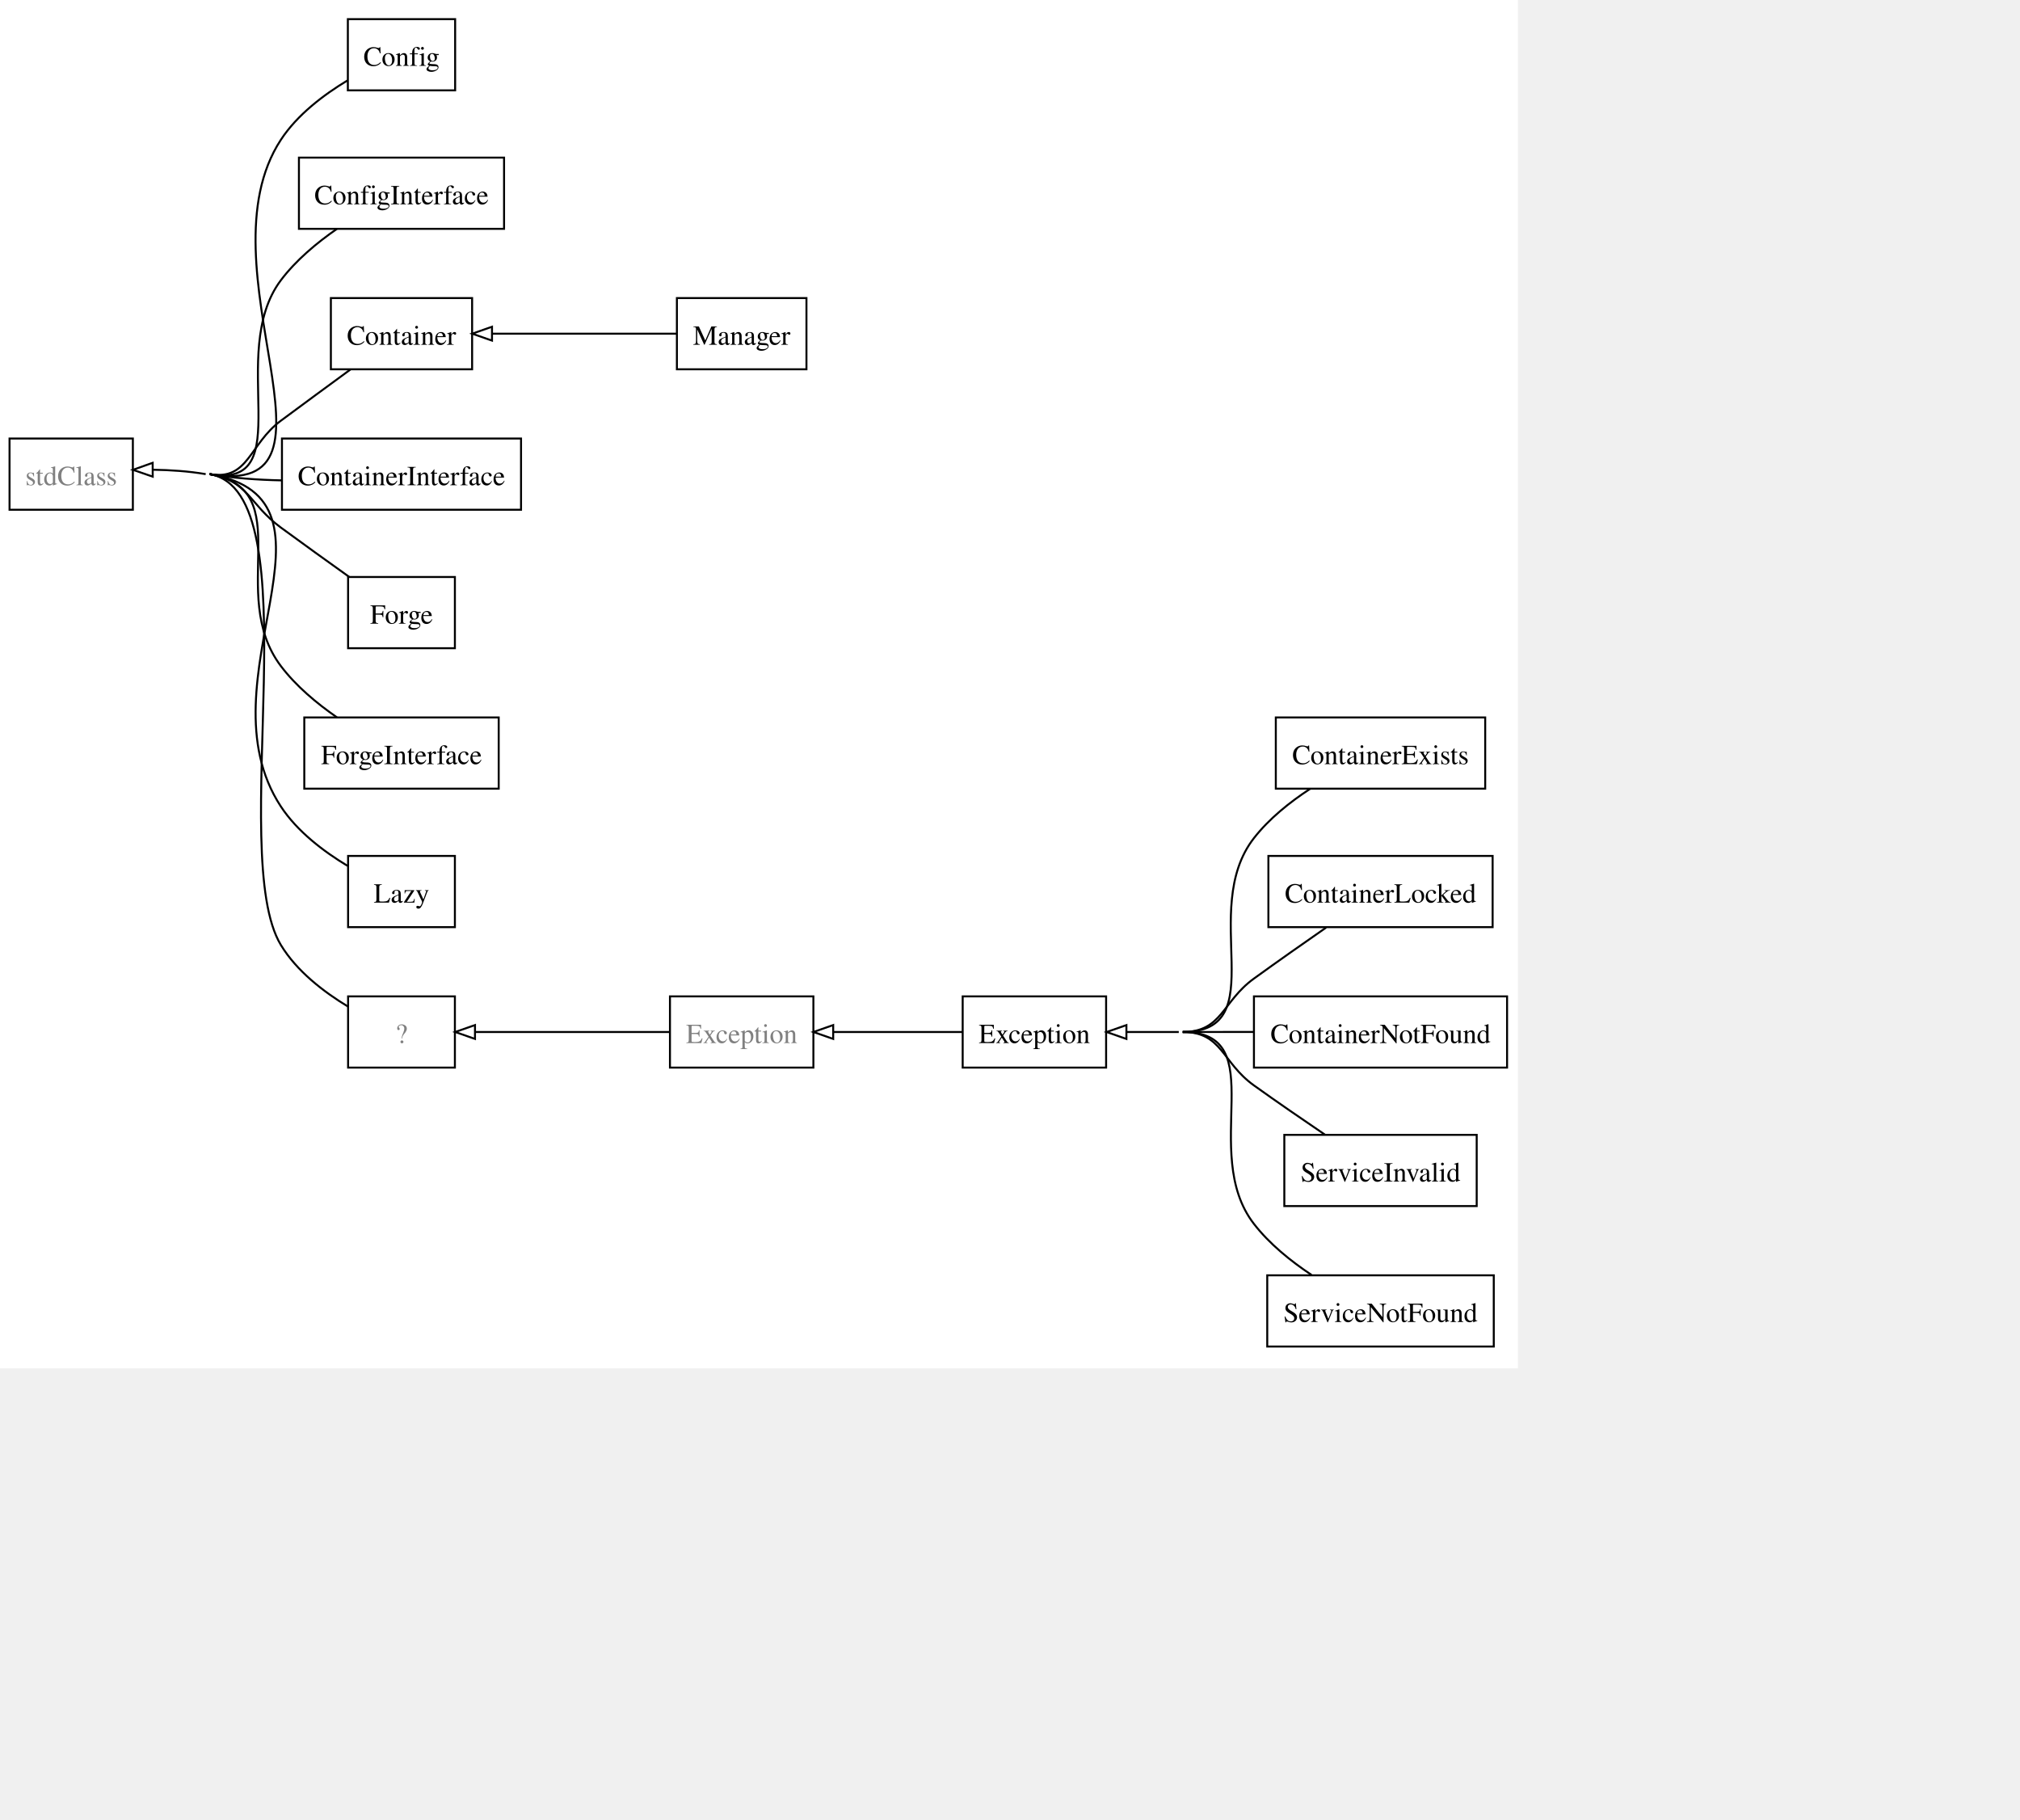
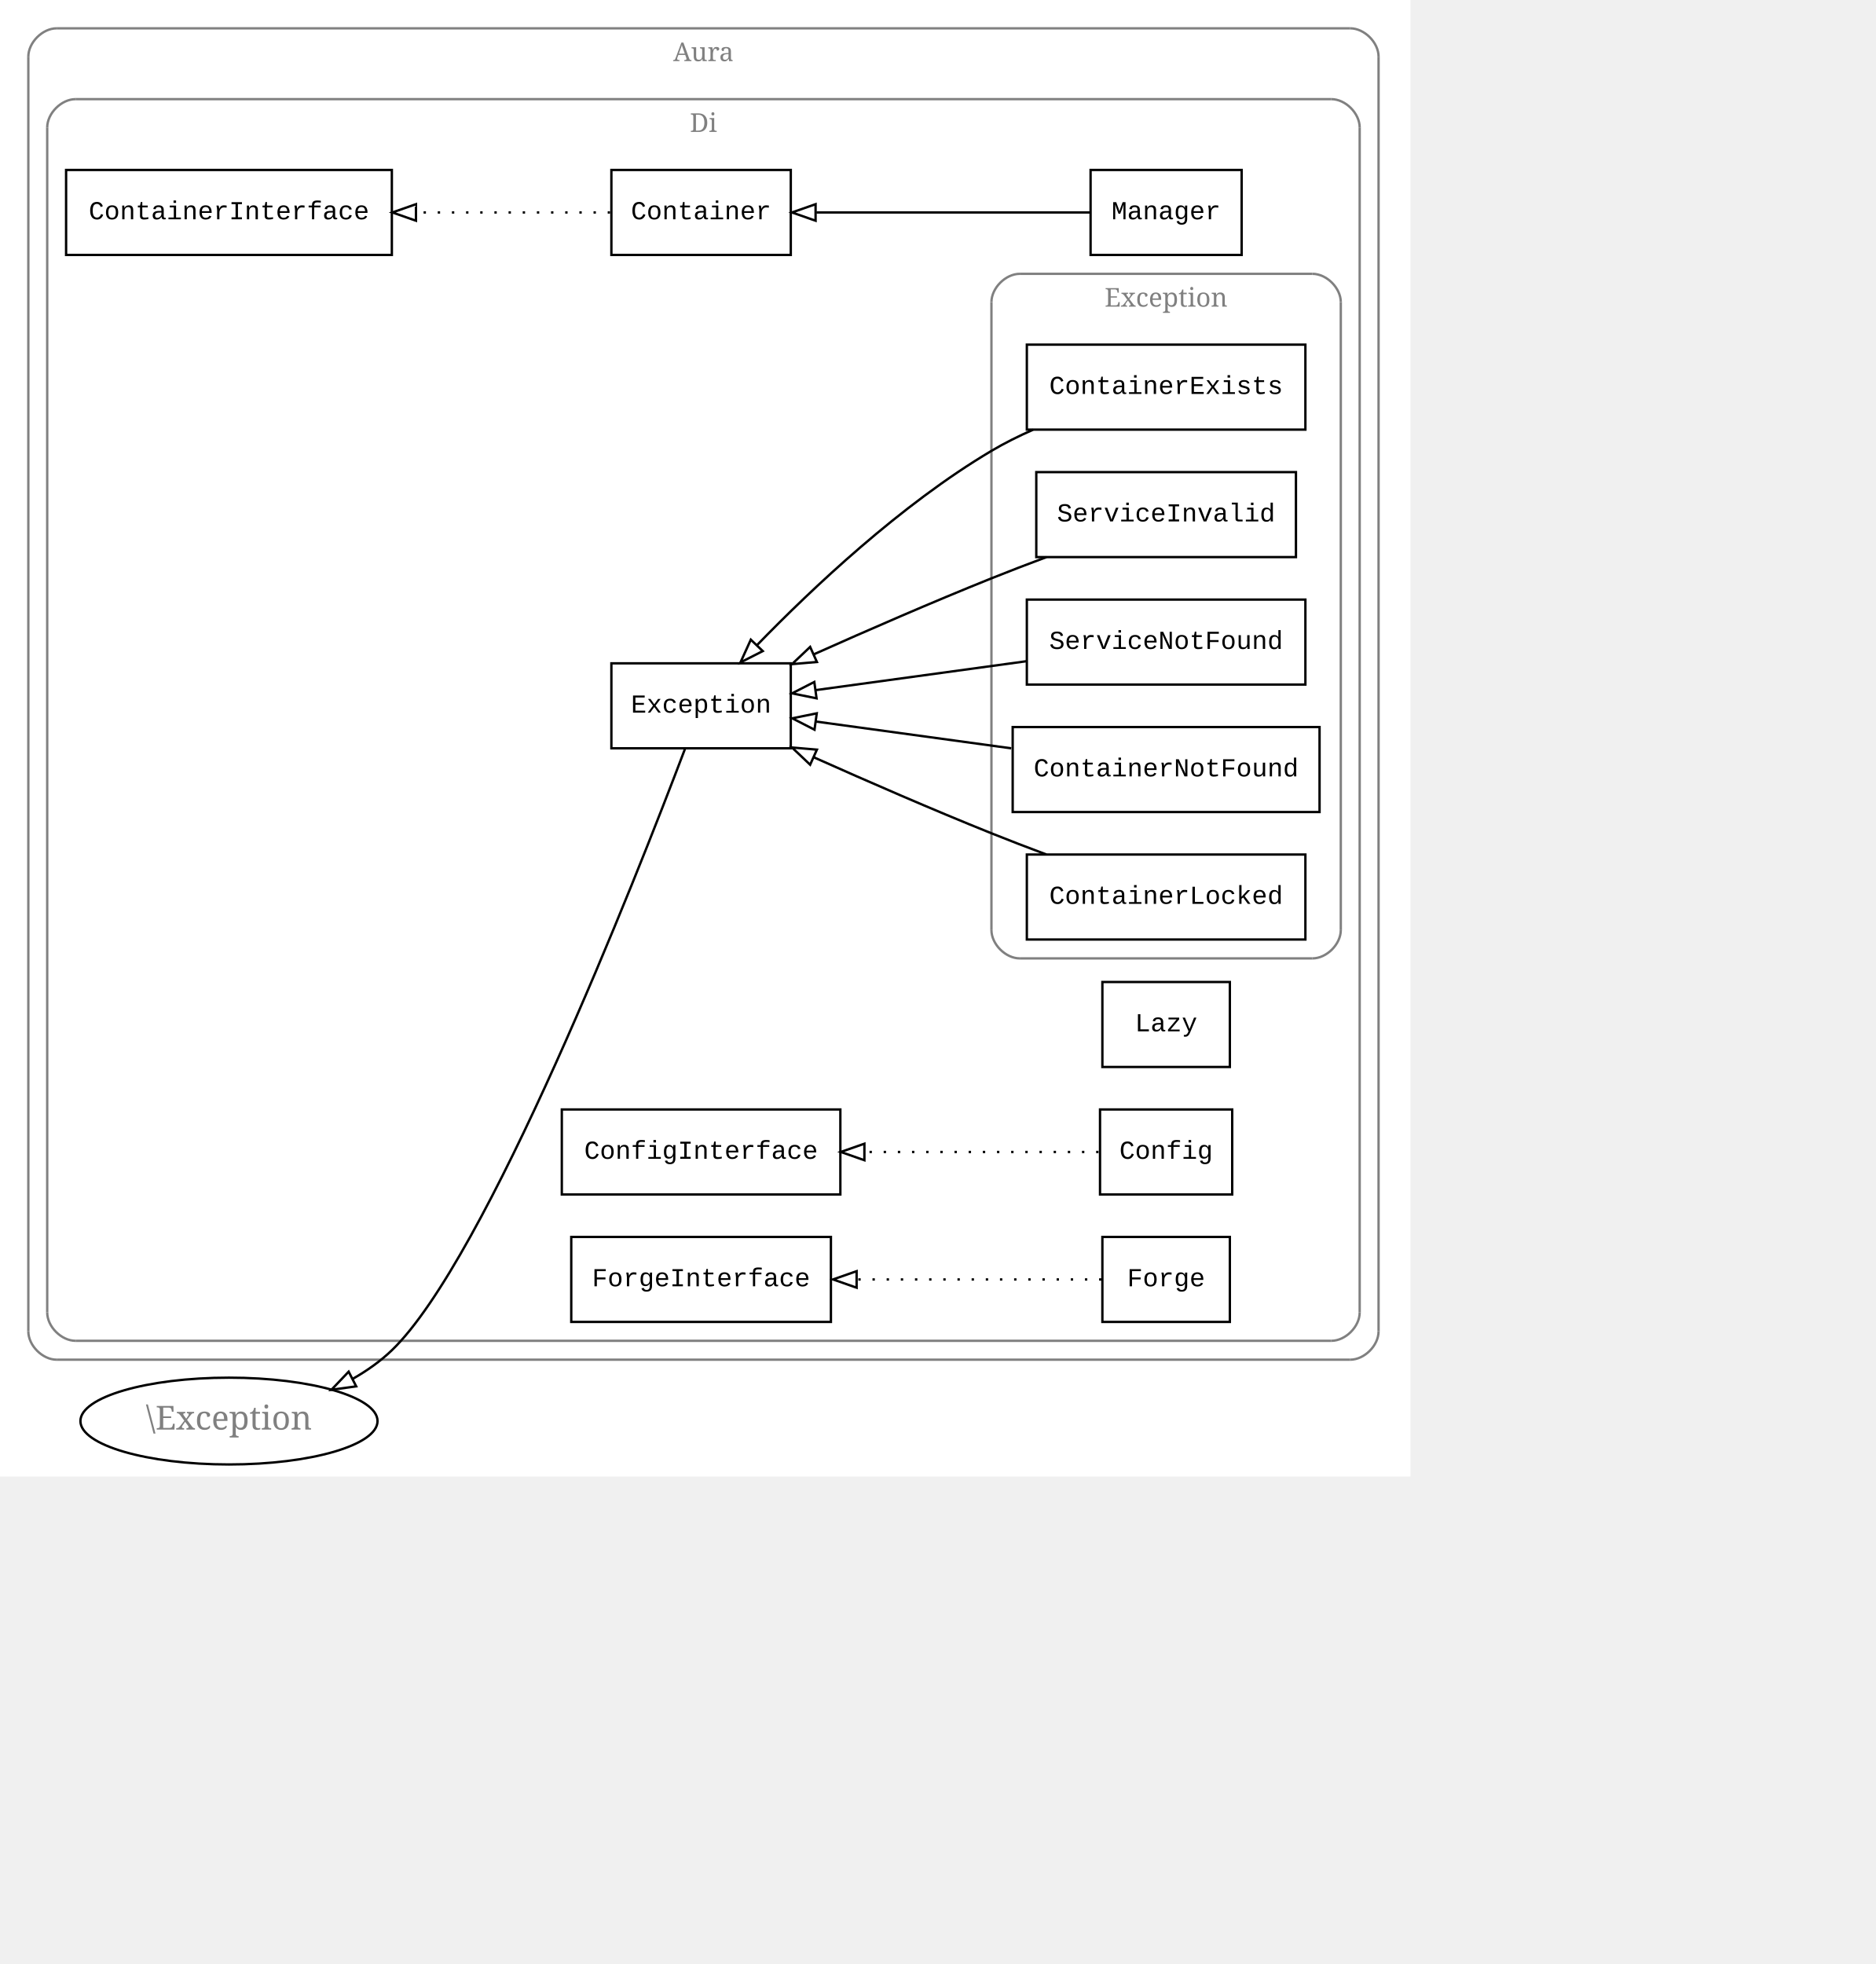
- <svg xmlns="http://www.w3.org/2000/svg" xmlns:xlink="http://www.w3.org/1999/xlink" width="766pt" height="690pt">
-   <g id="viewport" class="graph" transform="scale(1 1) rotate(0) translate(4 686.2)">
-     <polygon fill="white" stroke="white" points="-4,5 -4,-686.2 763,-686.2 763,5 -4,5" />
-     <g id="node1" class="node">
-       <polygon fill="white" stroke="black" points="63.177,-464.524 0.823,-464.524 0.823,-428.524 63.177,-428.524 63.177,-464.524" />
-       <text text-anchor="middle" x="32" y="-440.924" font-family="Times,serif" font-size="14.00" fill="gray">stdClass</text>
+ <svg xmlns="http://www.w3.org/2000/svg" xmlns:xlink="http://www.w3.org/1999/xlink" width="596pt" height="624pt">
+   <g id="viewport" class="graph" transform="scale(1 1) rotate(0) translate(4 620)">
+     <polygon fill="white" stroke="white" points="-4,5 -4,-620 593,-620 593,5 -4,5" />
+     <g id="graph2" class="cluster">
+       <polyline fill="none" stroke="gray" points="20,-44 568,-44 " />
+       <path fill="none" stroke="gray" d="M568,-44C574,-44 580,-50 580,-56" />
+       <polyline fill="none" stroke="gray" points="580,-56 580,-596 " />
+       <path fill="none" stroke="gray" d="M580,-596C580,-602 574,-608 568,-608" />
+       <polyline fill="none" stroke="gray" points="568,-608 20,-608 " />
+       <path fill="none" stroke="gray" d="M20,-608C14,-608 8,-602 8,-596" />
+       <polyline fill="none" stroke="gray" points="8,-596 8,-56 " />
+       <path fill="none" stroke="gray" d="M8,-56C8,-50 14,-44 20,-44" />
+       <text text-anchor="middle" x="294" y="-594.1" font-family="Times Roman,serif" font-size="11.00" fill="gray">Aura</text>
    </g>
-     <g id="node2" class="node">
-       <a xlink:href="_src_Config.html" xlink:title="Config" target="_top">
-         <polygon fill="white" stroke="black" points="226.124,-676.524 171.876,-676.524 171.876,-640.524 226.124,-640.524 226.124,-676.524" />
-         <text text-anchor="middle" x="199" y="-652.924" font-family="Times,serif" font-size="14.00">Config</text>
+     <g id="graph3" class="cluster">
+       <polyline fill="none" stroke="gray" points="28,-52 560,-52 " />
+       <path fill="none" stroke="gray" d="M560,-52C566,-52 572,-58 572,-64" />
+       <polyline fill="none" stroke="gray" points="572,-64 572,-566 " />
+       <path fill="none" stroke="gray" d="M572,-566C572,-572 566,-578 560,-578" />
+       <polyline fill="none" stroke="gray" points="560,-578 28,-578 " />
+       <path fill="none" stroke="gray" d="M28,-578C22,-578 16,-572 16,-566" />
+       <polyline fill="none" stroke="gray" points="16,-566 16,-64 " />
+       <path fill="none" stroke="gray" d="M16,-64C16,-58 22,-52 28,-52" />
+       <text text-anchor="middle" x="294" y="-564.1" font-family="Times Roman,serif" font-size="11.00" fill="gray">Di</text>
+     </g>
+     <g id="graph4" class="cluster">
+       <polyline fill="none" stroke="gray" points="428,-214 552,-214 " />
+       <path fill="none" stroke="gray" d="M552,-214C558,-214 564,-220 564,-226" />
+       <polyline fill="none" stroke="gray" points="564,-226 564,-492 " />
+       <path fill="none" stroke="gray" d="M564,-492C564,-498 558,-504 552,-504" />
+       <polyline fill="none" stroke="gray" points="552,-504 428,-504 " />
+       <path fill="none" stroke="gray" d="M428,-504C422,-504 416,-498 416,-492" />
+       <polyline fill="none" stroke="gray" points="416,-492 416,-226 " />
+       <path fill="none" stroke="gray" d="M416,-226C416,-220 422,-214 428,-214" />
+       <text text-anchor="middle" x="490" y="-490.1" font-family="Times Roman,serif" font-size="11.00" fill="gray">Exception</text>
+     </g>
+     <g id="node4" class="node">
+       <a xlink:href="db_src_Exception_ContainerExists.html" xlink:title="ContainerExists" target="_parent">
+         <polygon fill="none" stroke="black" points="549,-474 431,-474 431,-438 549,-438 549,-474" />
+         <text text-anchor="middle" x="490" y="-453.1" font-family="Courier New" font-size="11.00">ContainerExists</text>
      </a>
    </g>
-     <g id="edge2" class="edge">
-       <path fill="none" stroke="black" d="M171.71,-645.541C159.675,-638.303 146.28,-628.178 138,-615.524 95.951,-551.263 177.677,-433.46 102,-446.524" />
-     </g>
-     <g id="node3" class="node">
-       <a xlink:href="_src_ConfigInterface.html" xlink:title="ConfigInterface" target="_top">
-         <polygon fill="white" stroke="black" points="250.856,-606.524 147.144,-606.524 147.144,-570.524 250.856,-570.524 250.856,-606.524" />
-         <text text-anchor="middle" x="199" y="-582.924" font-family="Times,serif" font-size="14.00">ConfigInterface</text>
+     <g id="node17" class="node">
+       <a xlink:href="db_src_Exception.html" xlink:title="Exception" target="_parent">
+         <polygon fill="none" stroke="black" points="331,-339 255,-339 255,-303 331,-303 331,-339" />
+         <text text-anchor="middle" x="293" y="-318.1" font-family="Courier New" font-size="11.00">Exception</text>
      </a>
    </g>
-     <g id="edge4" class="edge">
-       <path fill="none" stroke="black" d="M166.344,-570.491C156.188,-563.458 145.611,-554.64 138,-544.524 110.102,-507.446 147.725,-438.631 102,-446.524" />
+     <g id="edge8" class="edge">
+       <path fill="none" stroke="black" d="M433.622,-437.951C427.522,-435.263 421.529,-432.278 416,-429 377.621,-406.244 340.052,-370.777 316.736,-346.75" />
+       <polygon fill="none" stroke="black" points="319.126,-344.186 309.683,-339.381 314.069,-349.026 319.126,-344.186" />
    </g>
-     <g id="node4" class="node">
-       <a xlink:href="_src_Container.html" xlink:title="Container" target="_top">
-         <polygon fill="white" stroke="black" points="234.707,-535.524 163.293,-535.524 163.293,-499.524 234.707,-499.524 234.707,-535.524" />
-         <text text-anchor="middle" x="199" y="-511.924" font-family="Times,serif" font-size="14.00">Container</text>
+     <g id="node5" class="node">
+       <a xlink:href="db_src_Exception_ServiceInvalid.html" xlink:title="ServiceInvalid" target="_parent">
+         <polygon fill="none" stroke="black" points="545,-420 435,-420 435,-384 545,-384 545,-420" />
+         <text text-anchor="middle" x="490" y="-399.1" font-family="Courier New" font-size="11.00">ServiceInvalid</text>
+       </a>
+     </g>
+     <g id="edge10" class="edge">
+       <path fill="none" stroke="black" d="M439.282,-383.982C431.455,-381.061 423.488,-378.006 416,-375 391.003,-364.964 363.524,-352.992 340.892,-342.874" />
+       <polygon fill="none" stroke="black" points="342.067,-339.565 331.51,-338.662 339.2,-345.951 342.067,-339.565" />
+     </g>
+     <g id="node6" class="node">
+       <a xlink:href="db_src_Exception_ServiceNotFound.html" xlink:title="ServiceNotFound" target="_parent">
+         <polygon fill="none" stroke="black" points="549,-366 431,-366 431,-330 549,-330 549,-366" />
+         <text text-anchor="middle" x="490" y="-345.1" font-family="Courier New" font-size="11.00">ServiceNotFound</text>
+       </a>
+     </g>
+     <g id="edge12" class="edge">
+       <path fill="none" stroke="black" d="M430.894,-339.899C402.353,-335.987 368.528,-331.352 341.523,-327.65" />
+       <polygon fill="none" stroke="black" points="341.914,-324.171 331.532,-326.281 340.964,-331.107 341.914,-324.171" />
+     </g>
+     <g id="node7" class="node">
+       <a xlink:href="db_src_Exception_ContainerNotFound.html" xlink:title="ContainerNotFound" target="_parent">
+         <polygon fill="none" stroke="black" points="555,-312 425,-312 425,-276 555,-276 555,-312" />
+         <text text-anchor="middle" x="490" y="-291.1" font-family="Courier New" font-size="11.00">ContainerNotFound</text>
+       </a>
+     </g>
+     <g id="edge14" class="edge">
+       <path fill="none" stroke="black" d="M424.402,-302.991C397.349,-306.698 366.555,-310.919 341.581,-314.342" />
+       <polygon fill="none" stroke="black" points="341.046,-310.882 331.614,-315.708 341.997,-317.817 341.046,-310.882" />
+     </g>
+     <g id="node8" class="node">
+       <a xlink:href="db_src_Exception_ContainerLocked.html" xlink:title="ContainerLocked" target="_parent">
+         <polygon fill="none" stroke="black" points="549,-258 431,-258 431,-222 549,-222 549,-258" />
+         <text text-anchor="middle" x="490" y="-237.1" font-family="Courier New" font-size="11.00">ContainerLocked</text>
+       </a>
+     </g>
+     <g id="edge16" class="edge">
+       <path fill="none" stroke="black" d="M439.282,-258.018C431.455,-260.939 423.488,-263.994 416,-267 391.003,-277.036 363.524,-289.008 340.892,-299.126" />
+       <polygon fill="none" stroke="black" points="339.2,-296.049 331.51,-303.338 342.067,-302.435 339.2,-296.049" />
+     </g>
+     <g id="node9" class="node">
+       <a xlink:href="db_src_Manager.html" xlink:title="Manager" target="_parent">
+         <polygon fill="none" stroke="black" points="522,-548 458,-548 458,-512 522,-512 522,-548" />
+         <text text-anchor="middle" x="490" y="-527.1" font-family="Courier New" font-size="11.00">Manager</text>
+       </a>
+     </g>
+     <g id="node14" class="node">
+       <a xlink:href="db_src_Container.html" xlink:title="Container" target="_parent">
+         <polygon fill="none" stroke="black" points="331,-548 255,-548 255,-512 331,-512 331,-548" />
+         <text text-anchor="middle" x="293" y="-527.1" font-family="Courier New" font-size="11.00">Container</text>
      </a>
    </g>
    <g id="edge6" class="edge">
-       <path fill="none" stroke="black" d="M173.143,-499.388C162.327,-491.472 149.517,-482.065 138,-473.524 121.936,-461.61 121.708,-443.122 102,-446.524" />
+       <path fill="none" stroke="black" d="M457.91,-530C426.453,-530 378.082,-530 341.849,-530" />
+       <polygon fill="none" stroke="black" points="341.502,-526.5 331.502,-530 341.502,-533.5 341.502,-526.5" />
    </g>
-     <g id="node5" class="node">
-       <a xlink:href="_src_Manager.html" xlink:title="Manager" target="_top">
-         <polygon fill="white" stroke="black" points="403.752,-535.524 338.248,-535.524 338.248,-499.524 403.752,-499.524 403.752,-535.524" />
-         <text text-anchor="middle" x="371" y="-511.924" font-family="Times,serif" font-size="14.00">Manager</text>
+     <g id="node10" class="node">
+       <a xlink:href="db_src_ForgeInterface.html" xlink:title="ForgeInterface" target="_parent">
+         <polygon fill="none" stroke="black" points="348,-96 238,-96 238,-60 348,-60 348,-96" />
+         <text text-anchor="middle" x="293" y="-75.1" font-family="Courier New" font-size="11.00">ForgeInterface</text>
      </a>
    </g>
-     <g id="edge8" class="edge">
-       <path fill="none" stroke="black" d="M338.024,-517.524C311.812,-517.524 274.398,-517.524 245.134,-517.524" />
-       <polygon fill="none" stroke="black" points="244.758,-514.024 234.758,-517.524 244.758,-521.024 244.758,-514.024" />
-     </g>
-     <g id="node6" class="node">
-       <a xlink:href="_src_ContainerInterface.html" xlink:title="ContainerInterface" target="_top">
-         <polygon fill="white" stroke="black" points="259.438,-464.524 138.562,-464.524 138.562,-428.524 259.438,-428.524 259.438,-464.524" />
-         <text text-anchor="middle" x="199" y="-440.924" font-family="Times,serif" font-size="14.00">ContainerInterface</text>
+     <g id="node11" class="node">
+       <a xlink:href="db_src_Lazy.html" xlink:title="Lazy" target="_parent">
+         <polygon fill="none" stroke="black" points="517,-204 463,-204 463,-168 517,-168 517,-204" />
+         <text text-anchor="middle" x="490" y="-183.1" font-family="Courier New" font-size="11.00">Lazy</text>
      </a>
    </g>
-     <g id="edge10" class="edge">
-       <path fill="none" stroke="black" d="M138.326,-443.37C126.238,-443.615 113.661,-444.511 102,-446.524" />
-     </g>
-     <g id="node7" class="node">
-       <a xlink:href="_src_Forge.html" xlink:title="Forge" target="_top">
-         <polygon fill="white" stroke="black" points="226,-394.524 172,-394.524 172,-358.524 226,-358.524 226,-394.524" />
-         <text text-anchor="middle" x="199" y="-370.924" font-family="Times,serif" font-size="14.00">Forge</text>
+     <g id="node12" class="node">
+       <a xlink:href="db_src_ContainerInterface.html" xlink:title="ContainerInterface" target="_parent">
+         <polygon fill="none" stroke="black" points="162,-548 24,-548 24,-512 162,-512 162,-548" />
+         <text text-anchor="middle" x="93" y="-527.1" font-family="Courier New" font-size="11.00">ContainerInterface</text>
      </a>
    </g>
-     <g id="edge12" class="edge">
-       <path fill="none" stroke="black" d="M172.513,-394.606C161.815,-402.243 149.265,-411.264 138,-419.524 121.871,-431.35 121.708,-443.122 102,-446.524" />
-     </g>
-     <g id="node8" class="node">
-       <a xlink:href="_src_ForgeInterface.html" xlink:title="ForgeInterface" target="_top">
-         <polygon fill="white" stroke="black" points="248.148,-323.524 149.852,-323.524 149.852,-287.524 248.148,-287.524 248.148,-323.524" />
-         <text text-anchor="middle" x="199" y="-299.924" font-family="Times,serif" font-size="14.00">ForgeInterface</text>
+     <g id="node13" class="node">
+       <a xlink:href="db_src_Config.html" xlink:title="Config" target="_parent">
+         <polygon fill="none" stroke="black" points="518,-150 462,-150 462,-114 518,-114 518,-150" />
+         <text text-anchor="middle" x="490" y="-129.1" font-family="Courier New" font-size="11.00">Config</text>
      </a>
    </g>
-     <g id="edge14" class="edge">
-       <path fill="none" stroke="black" d="M166.363,-323.572C156.208,-330.605 145.628,-339.421 138,-349.524 110.291,-386.223 147.314,-438.702 102,-446.524" />
-     </g>
-     <g id="node9" class="node">
-       <a xlink:href="_src_Lazy.html" xlink:title="Lazy" target="_top">
-         <polygon fill="white" stroke="black" points="226,-253.524 172,-253.524 172,-217.524 226,-217.524 226,-253.524" />
-         <text text-anchor="middle" x="199" y="-229.924" font-family="Times,serif" font-size="14.00">Lazy</text>
+     <g id="node15" class="node">
+       <a xlink:href="db_src_ConfigInterface.html" xlink:title="ConfigInterface" target="_parent">
+         <polygon fill="none" stroke="black" points="352,-150 234,-150 234,-114 352,-114 352,-150" />
+         <text text-anchor="middle" x="293" y="-129.1" font-family="Courier New" font-size="11.00">ConfigInterface</text>
      </a>
    </g>
-     <g id="edge16" class="edge">
-       <path fill="none" stroke="black" d="M171.717,-248.512C159.683,-255.751 146.288,-265.875 138,-278.524 96.15,-342.396 177.249,-433.534 102,-446.524" />
-     </g>
-     <g id="node10" class="node">
-       <polygon fill="white" stroke="black" points="226,-182.524 172,-182.524 172,-146.524 226,-146.524 226,-182.524" />
-       <text text-anchor="middle" x="199" y="-158.924" font-family="Times,serif" font-size="14.00" fill="gray">?</text>
-     </g>
-     <g id="edge18" class="edge">
-       <path fill="none" stroke="black" d="M100,-446.524C91.432,-448.003 82.155,-448.619 73.314,-448.748" />
-       <polygon fill="none" stroke="black" points="73.22,-445.248 63.204,-448.701 73.187,-452.248 73.22,-445.248" />
-       <path fill="none" stroke="black" d="M171.985,-177.355C159.709,-184.765 146.024,-195.262 138,-208.524 110.311,-254.291 154.711,-437.425 102,-446.524" />
-     </g>
-     <g id="node11" class="node">
-       <polygon fill="white" stroke="black" points="407.259,-182.524 334.741,-182.524 334.741,-146.524 407.259,-146.524 407.259,-182.524" />
-       <text text-anchor="middle" x="371" y="-158.924" font-family="Times,serif" font-size="14.00" fill="gray">Exception</text>
-     </g>
    <g id="edge20" class="edge">
-       <path fill="none" stroke="black" d="M334.362,-164.524C305.574,-164.524 265.224,-164.524 236.268,-164.524" />
-       <polygon fill="none" stroke="black" points="236.158,-161.024 226.158,-164.524 236.158,-168.024 236.158,-161.024" />
-     </g>
-     <g id="node12" class="node">
-       <a xlink:href="_src_Exception.html" xlink:title="Exception" target="_top">
-         <polygon fill="white" stroke="black" points="555.259,-182.524 482.741,-182.524 482.741,-146.524 555.259,-146.524 555.259,-182.524" />
-         <text text-anchor="middle" x="519" y="-158.924" font-family="Times,serif" font-size="14.00">Exception</text>
-       </a>
+       <path fill="none" stroke="black" stroke-dasharray="1,5" d="M461.355,-132C435.533,-132 396.516,-132 362.544,-132" />
+       <polygon fill="none" stroke="black" points="362.183,-128.5 352.183,-132 362.183,-135.5 362.183,-128.5" />
    </g>
    <g id="edge22" class="edge">
-       <path fill="none" stroke="black" d="M482.657,-164.524C463.003,-164.524 438.334,-164.524 417.278,-164.524" />
-       <polygon fill="none" stroke="black" points="417.27,-161.024 407.27,-164.524 417.27,-168.024 417.27,-161.024" />
+       <path fill="none" stroke="black" stroke-dasharray="1,5" d="M254.438,-530C231.186,-530 200.698,-530 172.487,-530" />
+       <polygon fill="none" stroke="black" points="172.214,-526.5 162.214,-530 172.214,-533.5 172.214,-526.5" />
    </g>
-     <g id="node13" class="node">
-       <a xlink:href="_src_Exception_ContainerExists.html" xlink:title="ContainerExists" target="_top">
-         <polygon fill="white" stroke="black" points="746.935,-323.524 641.065,-323.524 641.065,-287.524 746.935,-287.524 746.935,-323.524" />
-         <text text-anchor="middle" x="694" y="-299.924" font-family="Times,serif" font-size="14.00">ContainerExists</text>
+     <g id="node16" class="node">
+       <a xlink:href="db_src_Forge.html" xlink:title="Forge" target="_parent">
+         <polygon fill="none" stroke="black" points="517,-96 463,-96 463,-60 517,-60 517,-96" />
+         <text text-anchor="middle" x="490" y="-75.1" font-family="Courier New" font-size="11.00">Forge</text>
      </a>
    </g>
    <g id="edge24" class="edge">
-       <path fill="none" stroke="black" d="M658.436,-287.455C648.178,-280.748 637.651,-272.343 630,-262.524 601.479,-225.923 640.401,-164.57 594,-164.524" />
+       <path fill="none" stroke="black" stroke-dasharray="1,5" d="M462.608,-78C435.954,-78 394.425,-78 359.133,-78" />
+       <polygon fill="none" stroke="black" points="358.884,-74.5 348.884,-78 358.884,-81.5 358.884,-74.5" />
    </g>
-     <g id="node14" class="node">
-       <a xlink:href="_src_Exception_ContainerLocked.html" xlink:title="ContainerLocked" target="_top">
-         <polygon fill="white" stroke="black" points="750.687,-253.524 637.313,-253.524 637.313,-217.524 750.687,-217.524 750.687,-253.524" />
-         <text text-anchor="middle" x="694" y="-229.924" font-family="Times,serif" font-size="14.00">ContainerLocked</text>
-       </a>
+     <g id="node26" class="node">
+       <ellipse fill="none" stroke="black" cx="93" cy="-18" rx="62.932" ry="18.385" />
+       <text text-anchor="middle" x="93" y="-14.4" font-family="Times Roman,serif" font-size="14.00" fill="gray">\Exception</text>
    </g>
-     <g id="edge26" class="edge">
-       <path fill="none" stroke="black" d="M666.499,-217.311C655.191,-209.463 641.887,-200.129 630,-191.524 613.799,-179.797 614,-164.544 594,-164.524" />
-     </g>
-     <g id="node15" class="node">
-       <a xlink:href="_src_Exception_ContainerNotFound.html" xlink:title="ContainerNotFound" target="_top">
-         <polygon fill="white" stroke="black" points="757.993,-182.524 630.007,-182.524 630.007,-146.524 757.993,-146.524 757.993,-182.524" />
-         <text text-anchor="middle" x="694" y="-158.924" font-family="Times,serif" font-size="14.00">ContainerNotFound</text>
-       </a>
-     </g>
-     <g id="edge28" class="edge">
-       <path fill="none" stroke="black" d="M629.889,-164.543C617.968,-164.541 605.602,-164.536 594,-164.524" />
-     </g>
-     <g id="node16" class="node">
-       <a xlink:href="_src_Exception_ServiceInvalid.html" xlink:title="ServiceInvalid" target="_top">
-         <polygon fill="white" stroke="black" points="742.635,-112.524 645.365,-112.524 645.365,-76.524 742.635,-76.524 742.635,-112.524" />
-         <text text-anchor="middle" x="694" y="-88.924" font-family="Times,serif" font-size="14.00">ServiceInvalid</text>
-       </a>
-     </g>
-     <g id="edge30" class="edge">
-       <path fill="none" stroke="black" d="M665.838,-112.676C654.66,-120.247 641.63,-129.2 630,-137.524 613.736,-149.164 614,-164.544 594,-164.524" />
-     </g>
-     <g id="node17" class="node">
-       <a xlink:href="_src_Exception_ServiceNotFound.html" xlink:title="ServiceNotFound" target="_top">
-         <polygon fill="white" stroke="black" points="751.266,-41.524 636.734,-41.524 636.734,-5.524 751.266,-5.524 751.266,-41.524" />
-         <text text-anchor="middle" x="694" y="-17.924" font-family="Times,serif" font-size="14.00">ServiceNotFound</text>
-       </a>
-     </g>
-     <g id="edge32" class="edge">
-       <path fill="none" stroke="black" d="M659.115,-41.73C648.653,-48.672 637.835,-57.393 630,-67.524 601.87,-103.901 639.984,-164.57 594,-164.524" />
-       <path fill="none" stroke="black" d="M592,-164.524C583.465,-164.516 574.361,-164.512 565.598,-164.511" />
-       <polygon fill="none" stroke="black" points="565.523,-161.011 555.523,-164.51 565.523,-168.011 565.523,-161.011" />
+     <g id="edge18" class="edge">
+       <path fill="none" stroke="black" d="M286.13,-302.617C265.334,-247.748 202.036,-86.571 162,-48 157.133,-43.311 151.416,-39.293 145.39,-35.864" />
+       <polygon fill="none" stroke="black" points="146.899,-32.705 136.404,-31.255 143.704,-38.934 146.899,-32.705" />
    </g>
  </g>
</svg>
